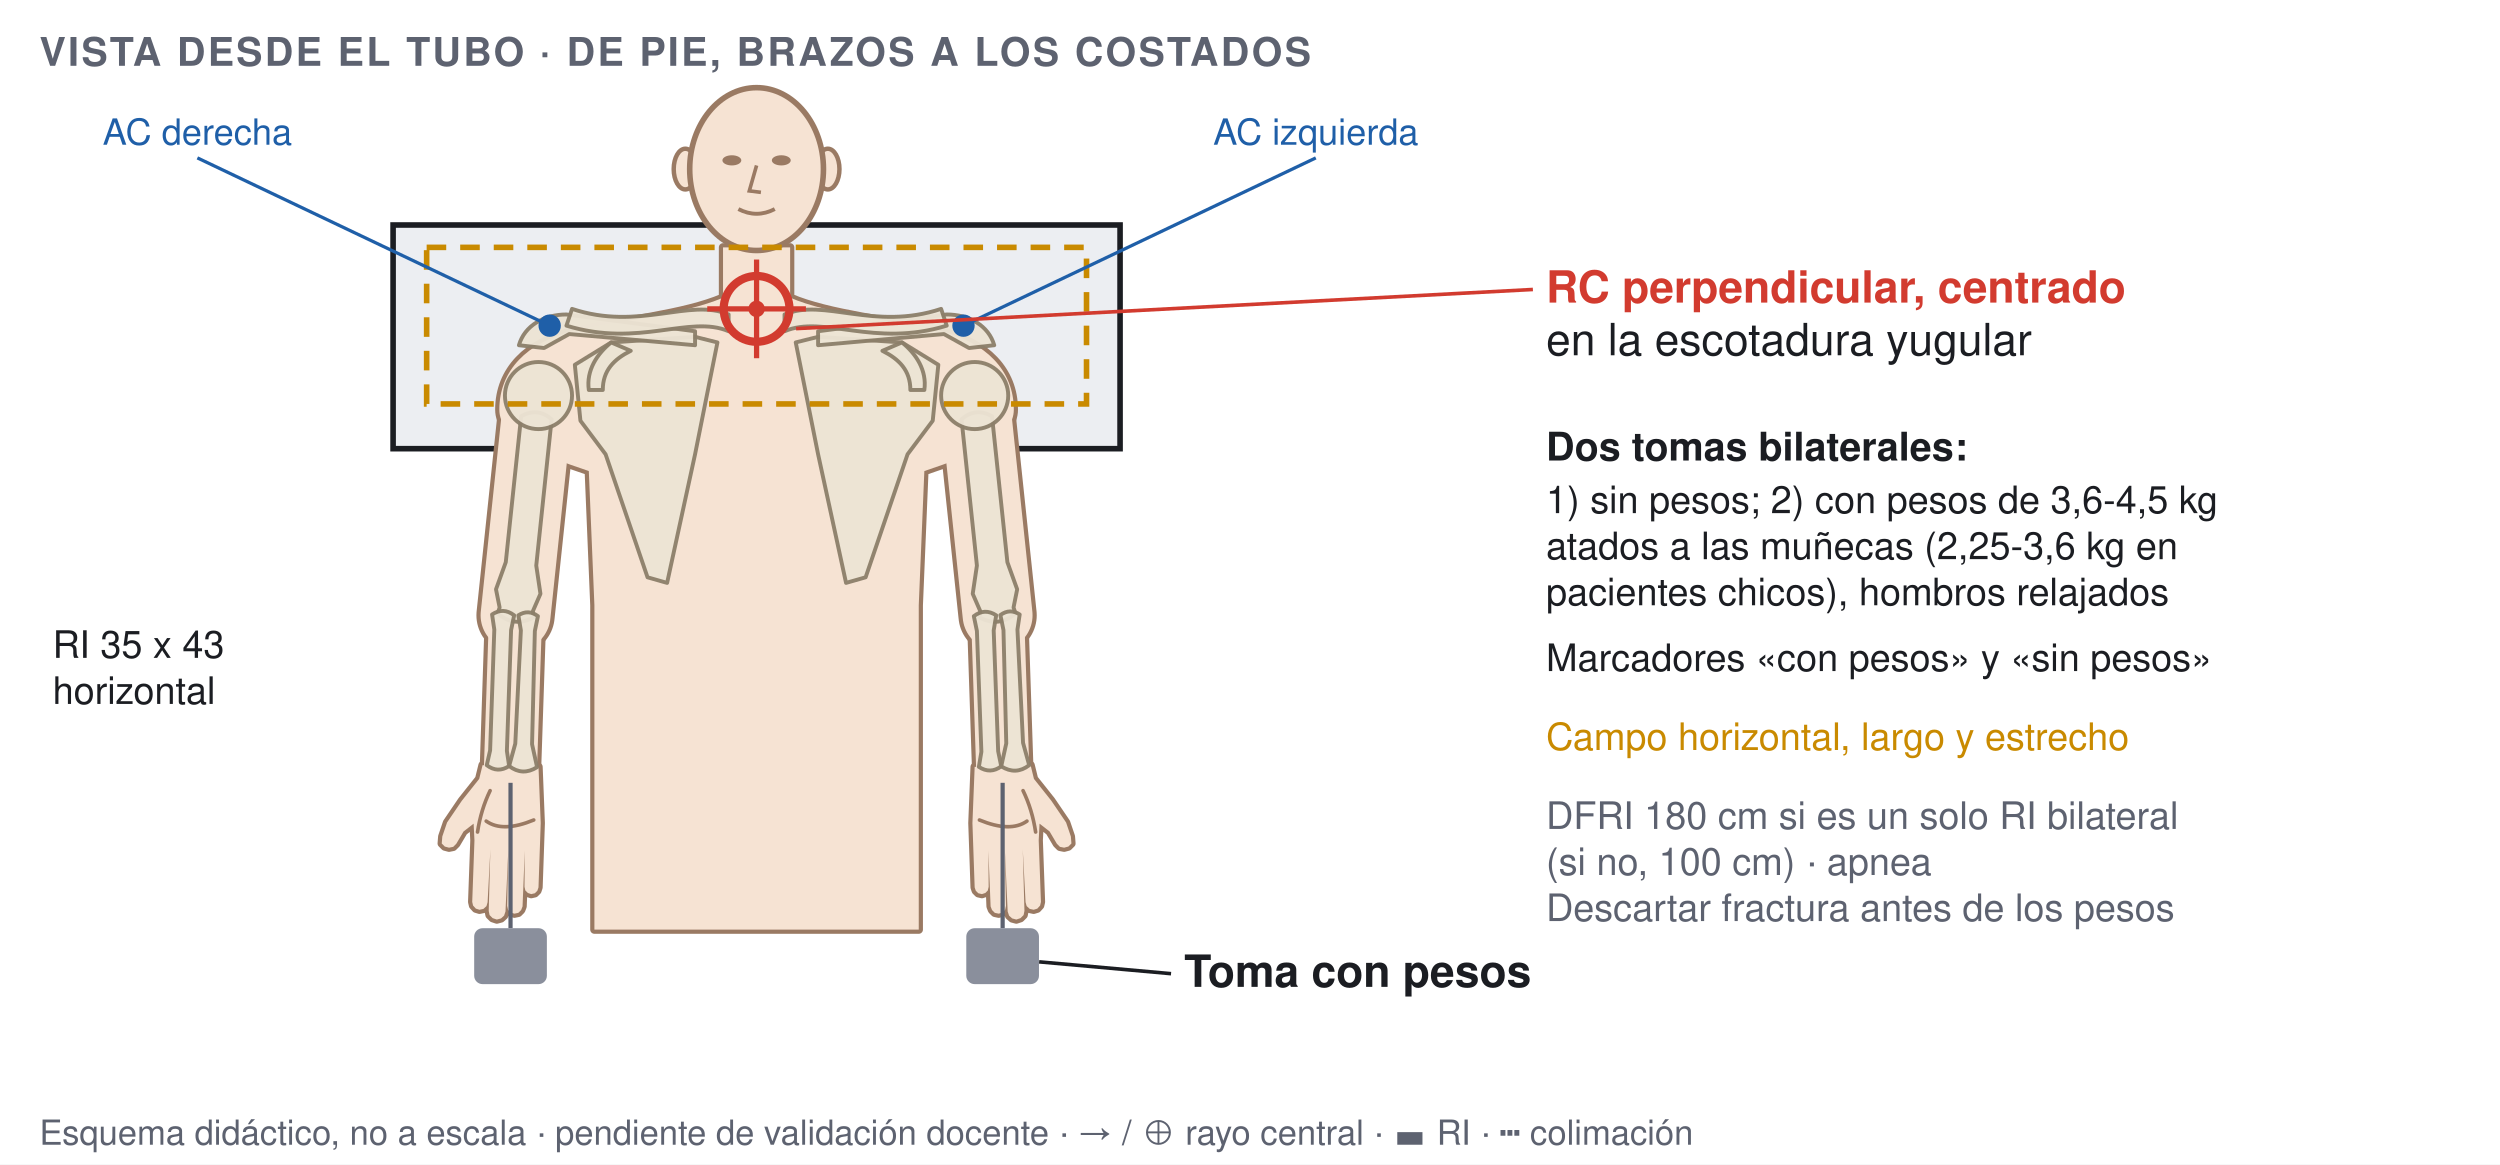
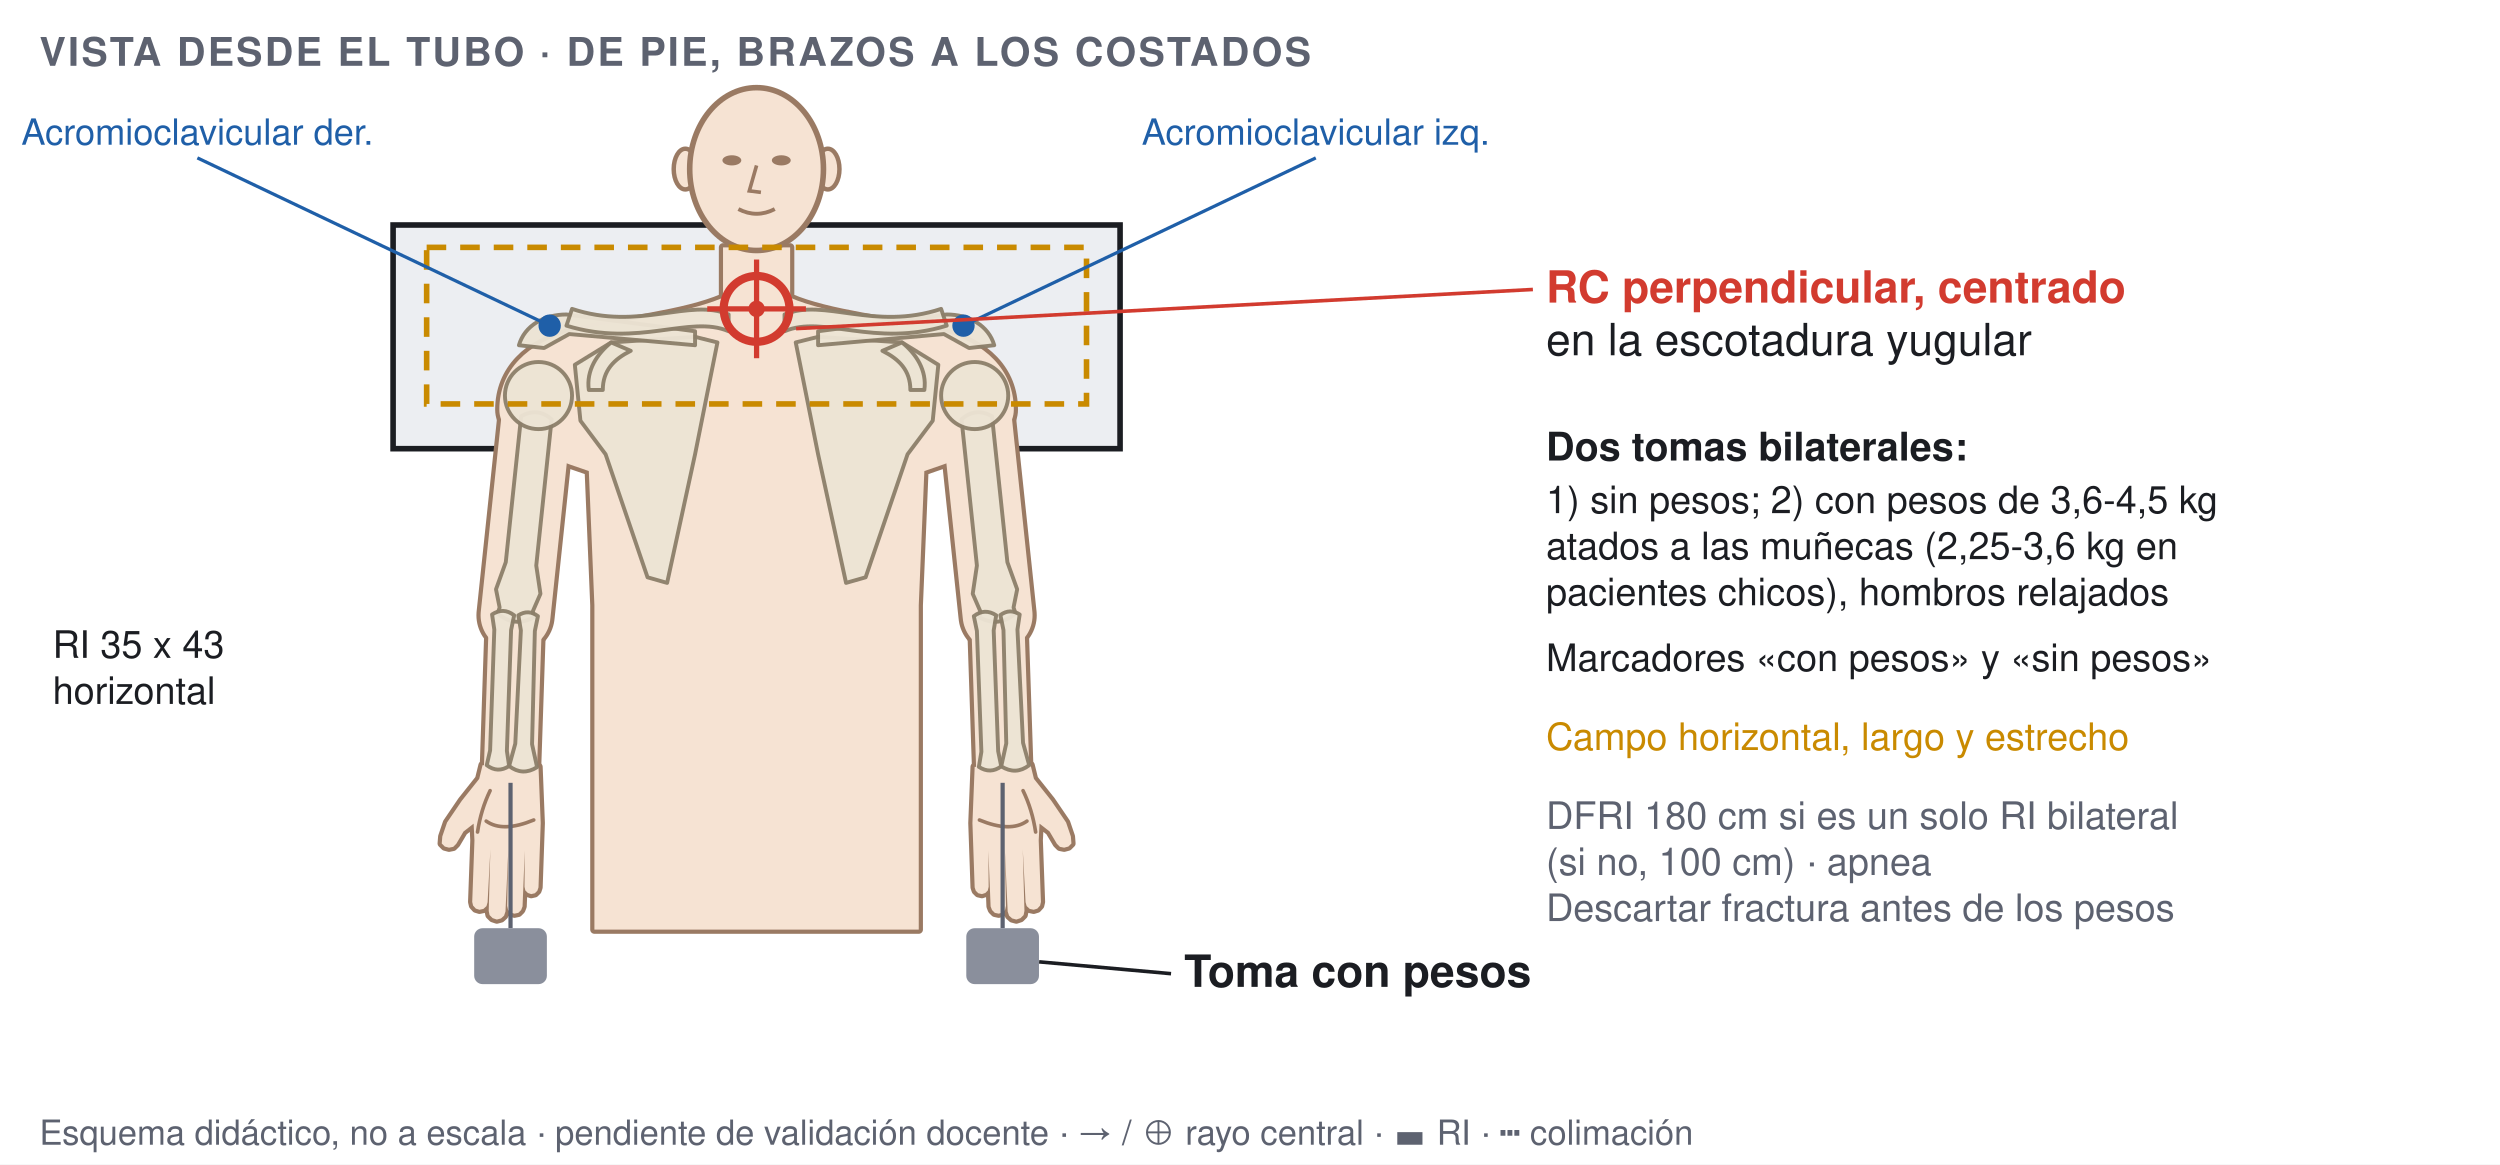
<svg xmlns="http://www.w3.org/2000/svg" viewBox="0 0 760 354" font-family="IBM Plex Sans, Carlito, Helvetica, Arial, sans-serif">
  <rect width="100%" height="100%" fill="#fff" />
  <defs>
    <marker id="arb" viewBox="0 0 10 10" refX="7" refY="5" markerWidth="6" markerHeight="6" orient="auto">
      <path d="M0,0 L10,5 L0,10 z" fill="#1f5fa8" />
    </marker>
    <marker id="ar" viewBox="0 0 10 10" refX="7" refY="5" markerWidth="6" markerHeight="6" orient="auto">
      <path d="M0,0 L10,5 L0,10 z" fill="#d23b2f" />
    </marker>
  </defs>
  <text x="12" y="20" font-size="12" font-weight="700" fill="#5d6270" letter-spacing=".06em">VISTA DESDE EL TUBO · DE PIE, BRAZOS A LOS COSTADOS</text>
  <g transform="translate(34.5 14) scale(.85)">
    <rect x="100" y="64" width="260" height="80" fill="#eceef2" stroke="#1b1d22" stroke-width="2" />
    <clipPath id="fc7">
      <rect x="0" y="0" width="760" height="318" />
    </clipPath>
    <g clip-path="url(#fc7)">
      <path d="M218,72 L218,90 C204,96 182,98 164,102 C148,106 138,116 138,130 C138,140 152,146 170,152 L172,200 L172,316 L288,316 L288,200 L290,152 C308,146 322,140 322,130 C322,116 312,106 296,102 C278,98 256,96 242,90 L242,72 Z" fill="#9a7a63" stroke="#9a7a63" stroke-width="3" stroke-linejoin="round" />
      <line x1="152" y1="126" x2="143.8" y2="203.6" stroke="#9a7a63" stroke-width="28" stroke-linecap="round" />
      <line x1="143.8" y1="203.6" x2="142" y2="257.5" stroke="#9a7a63" stroke-width="22" stroke-linecap="round" />
      <path d="M132.0,257.2 L132.0,257.2 L130.8,262.1 L124.6,269.9 L119.3,277.7 L117.6,282.7 L117.4,285.2 L118.5,286.3 L120.0,286.7 L121.5,286.4 L122.6,285.3 L125.2,280.9 L128.8,278.1 L129.1,284.1 L128.3,306.1 L128.3,306.1 L128.6,307.4 L129.6,308.5 L130.9,308.9 L132.3,308.6 L133.4,307.6 L133.8,306.2 L134.8,287.3 L134.2,309.3 L134.2,309.3 L134.5,310.8 L135.6,311.9 L137.1,312.4 L138.6,312.0 L139.7,311.0 L140.2,309.5 L141.2,287.5 L140.8,307.5 L140.8,307.5 L141.1,308.9 L142.0,309.9 L143.4,310.3 L144.8,310.0 L145.8,309.0 L146.3,307.7 L147.1,287.7 L147.0,300.7 L147.0,300.7 L147.3,302.0 L148.2,302.9 L149.4,303.3 L150.7,303.0 L151.6,302.1 L152.0,300.9 L152.8,277.9 L152.0,257.8 Z" fill="#9a7a63" stroke="#9a7a63" stroke-width="3" stroke-linejoin="round" />
      <line x1="308" y1="126" x2="316.2" y2="203.6" stroke="#9a7a63" stroke-width="28" stroke-linecap="round" />
      <line x1="316.2" y1="203.6" x2="318" y2="257.5" stroke="#9a7a63" stroke-width="22" stroke-linecap="round" />
      <path d="M328.0,257.2 L328.0,257.2 L329.2,262.1 L335.4,269.9 L340.7,277.7 L342.4,282.7 L342.6,285.2 L341.5,286.3 L340.0,286.7 L338.5,286.4 L337.4,285.3 L334.8,280.9 L331.2,278.1 L330.9,284.1 L331.7,306.1 L331.7,306.1 L331.4,307.4 L330.4,308.5 L329.1,308.9 L327.7,308.6 L326.6,307.6 L326.2,306.2 L325.2,287.3 L325.8,309.3 L325.8,309.3 L325.5,310.8 L324.4,311.9 L322.9,312.4 L321.4,312.0 L320.3,311.0 L319.8,309.5 L318.8,287.5 L319.2,307.5 L319.2,307.5 L318.9,308.9 L318.0,309.9 L316.6,310.3 L315.2,310.0 L314.2,309.0 L313.7,307.7 L312.9,287.7 L313.0,300.7 L313.0,300.7 L312.7,302.0 L311.8,302.9 L310.6,303.3 L309.3,303.0 L308.4,302.1 L308.0,300.9 L307.2,277.9 L308.0,257.8 Z" fill="#9a7a63" stroke="#9a7a63" stroke-width="3" stroke-linejoin="round" />
      <path d="M218,72 L218,90 C204,96 182,98 164,102 C148,106 138,116 138,130 C138,140 152,146 170,152 L172,200 L172,316 L288,316 L288,200 L290,152 C308,146 322,140 322,130 C322,116 312,106 296,102 C278,98 256,96 242,90 L242,72 Z" fill="#f6e3d3" />
      <line x1="152" y1="126" x2="143.8" y2="203.6" stroke="#f6e3d3" stroke-width="25" stroke-linecap="round" />
      <line x1="143.8" y1="203.6" x2="142" y2="257.5" stroke="#f6e3d3" stroke-width="19" stroke-linecap="round" />
      <path d="M132.0,257.2 L132.0,257.2 L130.8,262.1 L124.6,269.9 L119.3,277.7 L117.6,282.7 L117.4,285.2 L118.5,286.3 L120.0,286.7 L121.5,286.4 L122.6,285.3 L125.2,280.9 L128.8,278.1 L129.1,284.1 L128.3,306.1 L128.3,306.1 L128.6,307.4 L129.6,308.5 L130.9,308.9 L132.3,308.6 L133.4,307.6 L133.8,306.2 L134.8,287.3 L134.2,309.3 L134.2,309.3 L134.5,310.8 L135.6,311.9 L137.1,312.4 L138.6,312.0 L139.7,311.0 L140.2,309.5 L141.2,287.5 L140.8,307.5 L140.8,307.5 L141.1,308.9 L142.0,309.9 L143.4,310.3 L144.8,310.0 L145.8,309.0 L146.3,307.7 L147.1,287.7 L147.0,300.7 L147.0,300.7 L147.3,302.0 L148.2,302.9 L149.4,303.3 L150.7,303.0 L151.6,302.1 L152.0,300.9 L152.8,277.9 L152.0,257.8 Z" fill="#f6e3d3" />
      <line x1="308" y1="126" x2="316.2" y2="203.6" stroke="#f6e3d3" stroke-width="25" stroke-linecap="round" />
      <line x1="316.2" y1="203.6" x2="318" y2="257.5" stroke="#f6e3d3" stroke-width="19" stroke-linecap="round" />
      <path d="M328.0,257.2 L328.0,257.2 L329.2,262.1 L335.4,269.9 L340.7,277.7 L342.4,282.7 L342.6,285.2 L341.5,286.3 L340.0,286.7 L338.5,286.4 L337.4,285.3 L334.8,280.9 L331.2,278.1 L330.9,284.1 L331.7,306.1 L331.7,306.1 L331.4,307.4 L330.4,308.5 L329.1,308.9 L327.7,308.6 L326.6,307.6 L326.2,306.2 L325.2,287.3 L325.8,309.3 L325.8,309.3 L325.5,310.8 L324.4,311.9 L322.9,312.4 L321.4,312.0 L320.3,311.0 L319.8,309.5 L318.8,287.5 L319.2,307.5 L319.2,307.5 L318.9,308.9 L318.0,309.9 L316.6,310.3 L315.2,310.0 L314.2,309.0 L313.7,307.7 L312.9,287.7 L313.0,300.7 L313.0,300.7 L312.7,302.0 L311.8,302.9 L310.6,303.3 L309.3,303.0 L308.4,302.1 L308.0,300.9 L307.2,277.9 L308.0,257.8 Z" fill="#f6e3d3" />
      <path d="M165,114 L178,106 L208,104 L216,106 L208,146 L198,192 L191,190 L176,146 L167,134 Z" fill="#ece4d4" stroke="#8c7f6a" stroke-width="1.4" stroke-linejoin="round" opacity=".95" />
      <path d="M208,102 L162,96 C154,96 147,100 145,107 L154,108 L163,103 L208,107 Z" fill="#ece4d4" stroke="#8c7f6a" stroke-width="1.4" stroke-linejoin="round" opacity=".95" />
      <path d="M178,106 C173,110 169,116 170,123 L175,123 C175,116 179,112 185,109 Z" fill="#ece4d4" stroke="#8c7f6a" stroke-width="1.4" stroke-linejoin="round" opacity=".95" />
      <path d="M220,96 C206,90 188,102 164,94 L162,100 C188,108 206,96 220,102 Z" fill="#ece4d4" stroke="#8c7f6a" stroke-width="1.4" stroke-linejoin="round" opacity=".95" />
      <path d="M145.8,132.4 L140.3,184.6 L136.8,194.3 L138.1,200.8 L137.4,202.9 Q143.4,208.1 150.3,204.3 L150.3,204.3 L150,202.1 L152.7,195.9 L151.2,185.8 L156.7,133.5 Q151.7,129.1 145.8,132.4 Z" fill="#ece4d4" stroke="#8c7f6a" stroke-width="1.4" stroke-linejoin="round" opacity=".95" />
      <path d="M140,125 a12,12 0 1,0 24,0 a12,12 0 1,0 -24,0 Z" fill="#ece4d4" stroke="#8c7f6a" stroke-width="1.4" stroke-linejoin="round" opacity=".95" />
      <path d="M135.4,203.3 L136.2,208.7 L134.7,251.9 L133.5,257.2 Q137.4,260.2 141.5,257.5 L141.5,257.5 L140.7,252.1 L142.2,208.9 L143.3,203.6 Q139.4,200.6 135.4,203.3 Z" fill="#ece4d4" stroke="#8c7f6a" stroke-width="1.4" stroke-linejoin="round" opacity=".95" />
      <path d="M144.8,203.6 L145.7,209 L143.7,249.5 L141.5,257.5 Q146.3,261.2 151.5,257.9 L151.5,257.9 L149.7,249.7 L150.7,209.2 L151.8,203.9 Q148.4,201.3 144.8,203.6 Z" fill="#ece4d4" stroke="#8c7f6a" stroke-width="1.4" stroke-linejoin="round" opacity=".95" />
      <path d="M295,114 L282,106 L252,104 L244,106 L252,146 L262,192 L269,190 L284,146 L293,134 Z" fill="#ece4d4" stroke="#8c7f6a" stroke-width="1.4" stroke-linejoin="round" opacity=".95" />
      <path d="M252,102 L298,96 C306,96 313,100 315,107 L306,108 L297,103 L252,107 Z" fill="#ece4d4" stroke="#8c7f6a" stroke-width="1.4" stroke-linejoin="round" opacity=".95" />
      <path d="M282,106 C287,110 291,116 290,123 L285,123 C285,116 281,112 275,109 Z" fill="#ece4d4" stroke="#8c7f6a" stroke-width="1.4" stroke-linejoin="round" opacity=".95" />
      <path d="M240,96 C254,90 272,102 296,94 L298,100 C272,108 254,96 240,102 Z" fill="#ece4d4" stroke="#8c7f6a" stroke-width="1.4" stroke-linejoin="round" opacity=".95" />
      <path d="M303.3,133.5 L308.8,185.8 L307.3,195.9 L310,202.1 L309.7,204.3 Q316.6,208.1 322.6,202.9 L322.6,202.9 L321.9,200.8 L323.2,194.3 L319.7,184.6 L314.2,132.4 Q308.3,129.1 303.3,133.5 Z" fill="#ece4d4" stroke="#8c7f6a" stroke-width="1.4" stroke-linejoin="round" opacity=".95" />
      <path d="M296,125 a12,12 0 1,0 24,0 a12,12 0 1,0 -24,0 Z" fill="#ece4d4" stroke="#8c7f6a" stroke-width="1.4" stroke-linejoin="round" opacity=".95" />
      <path d="M307.7,203.9 L308.8,209.2 L310.4,252.4 L309.5,257.8 Q313.6,260.5 317.5,257.6 L317.5,257.6 L316.4,252.2 L314.8,209 L315.7,203.6 Q311.6,200.9 307.7,203.9 Z" fill="#ece4d4" stroke="#8c7f6a" stroke-width="1.4" stroke-linejoin="round" opacity=".95" />
      <path d="M317.2,203.5 L318.3,208.9 L319.3,249.4 L317.5,257.6 Q322.7,260.9 327.5,257.2 L327.5,257.2 L325.3,249.2 L323.3,208.7 L324.1,203.3 Q320.6,201 317.2,203.5 Z" fill="#ece4d4" stroke="#8c7f6a" stroke-width="1.4" stroke-linejoin="round" opacity=".95" />
      <path d="M133.3,277.2 Q139.2,281.4 150.3,276.8" fill="none" stroke="#9a7a63" stroke-width="1.3" stroke-linecap="round" stroke-linejoin="round" />
      <path d="M134.7,266.3 Q131.4,273.1 130.2,281.1" fill="none" stroke="#9a7a63" stroke-width="1.3" stroke-linecap="round" stroke-linejoin="round" />
      <path d="M326.7,277.2 Q320.8,281.4 309.7,276.8" fill="none" stroke="#9a7a63" stroke-width="1.3" stroke-linecap="round" stroke-linejoin="round" />
      <path d="M325.3,266.3 Q328.6,273.1 329.8,281.1" fill="none" stroke="#9a7a63" stroke-width="1.3" stroke-linecap="round" stroke-linejoin="round" />
      <g transform="rotate(0 230 44)">
        <ellipse cx="204.52" cy="44" rx="4.16" ry="7.28" fill="#f6e3d3" stroke="#9a7a63" stroke-width="1.6" />
        <ellipse cx="255.48" cy="44" rx="4.16" ry="7.28" fill="#f6e3d3" stroke="#9a7a63" stroke-width="1.6" />
        <ellipse cx="230" cy="44" rx="23.92" ry="29.12" fill="#f6e3d3" stroke="#9a7a63" stroke-width="2" />
        <ellipse cx="221.16" cy="40.88" rx="3.38" ry="1.82" fill="#9a7a63" />
        <ellipse cx="238.84" cy="40.88" rx="3.38" ry="1.82" fill="#9a7a63" />
        <path d="M230,42.7 L227.4,51.8 L231.56,52.32" fill="none" stroke="#9a7a63" stroke-width="1.3" />
        <path d="M223.5,58.3 Q230,61.68 236.5,58.3" fill="none" stroke="#9a7a63" stroke-width="1.4" />
      </g>
    </g>
    <line x1="142" y1="263.5" x2="142" y2="315.5" stroke="#5d6270" stroke-width="1.5" />
    <rect x="129" y="315.5" width="26" height="20" rx="3" fill="#8a8f9c" />
    <line x1="318" y1="263.5" x2="318" y2="315.5" stroke="#5d6270" stroke-width="1.5" />
    <rect x="305" y="315.5" width="26" height="20" rx="3" fill="#8a8f9c" />
    <rect x="112" y="72" width="236" height="56" fill="none" stroke="#c98a00" stroke-width="2" stroke-dasharray="7 5" />
    <circle cx="156" cy="100" r="4" fill="#1f5fa8" />
    <circle cx="304" cy="100" r="4" fill="#1f5fa8" />
  </g>
  <circle cx="230" cy="93.9" r="10" fill="none" stroke="#d23b2f" stroke-width="2.5" />
  <line x1="215" y1="93.9" x2="245" y2="93.9" stroke="#d23b2f" stroke-width="1.6" />
  <line x1="230" y1="78.9" x2="230" y2="108.9" stroke="#d23b2f" stroke-width="1.6" />
  <circle cx="230" cy="93.9" r="2.5" fill="#d23b2f" />
-   <text x="60" y="44" font-size="11" fill="#1f5fa8" text-anchor="middle" font-weight="400">AC derecha</text>
+   <text x="60" y="44" font-size="11" fill="#1f5fa8" text-anchor="middle" font-weight="400">Acromioclavicular der.</text>
  <line x1="60" y1="48" x2="167.1" y2="99" stroke="#1f5fa8" stroke-width="1" />
-   <text x="400" y="44" font-size="11" fill="#1f5fa8" text-anchor="middle" font-weight="400">AC izquierda</text>
+   <text x="400" y="44" font-size="11" fill="#1f5fa8" text-anchor="middle" font-weight="400">Acromioclavicular izq.</text>
  <line x1="400" y1="48" x2="292.9" y2="99" stroke="#1f5fa8" stroke-width="1" />
  <line x1="315.9" y1="292.4" x2="356.0" y2="296.0" stroke="#1b1d22" stroke-width="1.1" />
  <text x="360" y="300" font-size="13.5" fill="#1b1d22" text-anchor="start">
    <tspan font-weight="700">Toma con pesos</tspan>
  </text>
  <line x1="242" y1="99.9" x2="466.0" y2="88.0" stroke="#d23b2f" stroke-width="1.1" />
  <text x="470" y="92" font-size="13.5" fill="#d23b2f" text-anchor="start">
    <tspan font-weight="700">RC perpendicular, centrado</tspan>
    <tspan x="470" dy="16" fill="#1b1d22">en la escotadura yugular</tspan>
  </text>
  <text x="16" y="200" font-size="11.5" fill="#1b1d22" text-anchor="start" font-weight="400">RI 35 x 43</text>
  <text x="16" y="214" font-size="11.5" fill="#1b1d22" text-anchor="start" font-weight="400">horizontal</text>
  <text x="470" y="140" font-size="12" fill="#1b1d22" text-anchor="start" font-weight="700">Dos tomas bilaterales:</text>
  <text x="470" y="156" font-size="11.5" fill="#1b1d22" text-anchor="start" font-weight="400">1) sin pesos; 2) con pesos de 3,6-4,5 kg</text>
  <text x="470" y="170" font-size="11.5" fill="#1b1d22" text-anchor="start" font-weight="400">atados a las muñecas (2,25-3,6 kg en</text>
  <text x="470" y="184" font-size="11.5" fill="#1b1d22" text-anchor="start" font-weight="400">pacientes chicos), hombros relajados</text>
  <text x="470" y="204" font-size="11.5" fill="#1b1d22" text-anchor="start" font-weight="400">Marcadores «con pesos» y «sin pesos»</text>
  <text x="470" y="228" font-size="11.5" fill="#c98a00" text-anchor="start" font-weight="400">Campo horizontal, largo y estrecho</text>
  <text x="470" y="252" font-size="11.5" fill="#5d6270" text-anchor="start" font-weight="400">DFRI 180 cm si es un solo RI bilateral</text>
  <text x="470" y="266" font-size="11.5" fill="#5d6270" text-anchor="start" font-weight="400">(si no, 100 cm) · apnea</text>
  <text x="470" y="280" font-size="11.5" fill="#5d6270" text-anchor="start" font-weight="400">Descartar fractura antes de los pesos</text>
  <text x="12" y="348" font-size="10.5" fill="#5d6270">Esquema didáctico, no a escala · pendiente de validación docente · → / ⊕ rayo central · ▬ RI · ┅ colimación</text>
</svg>
